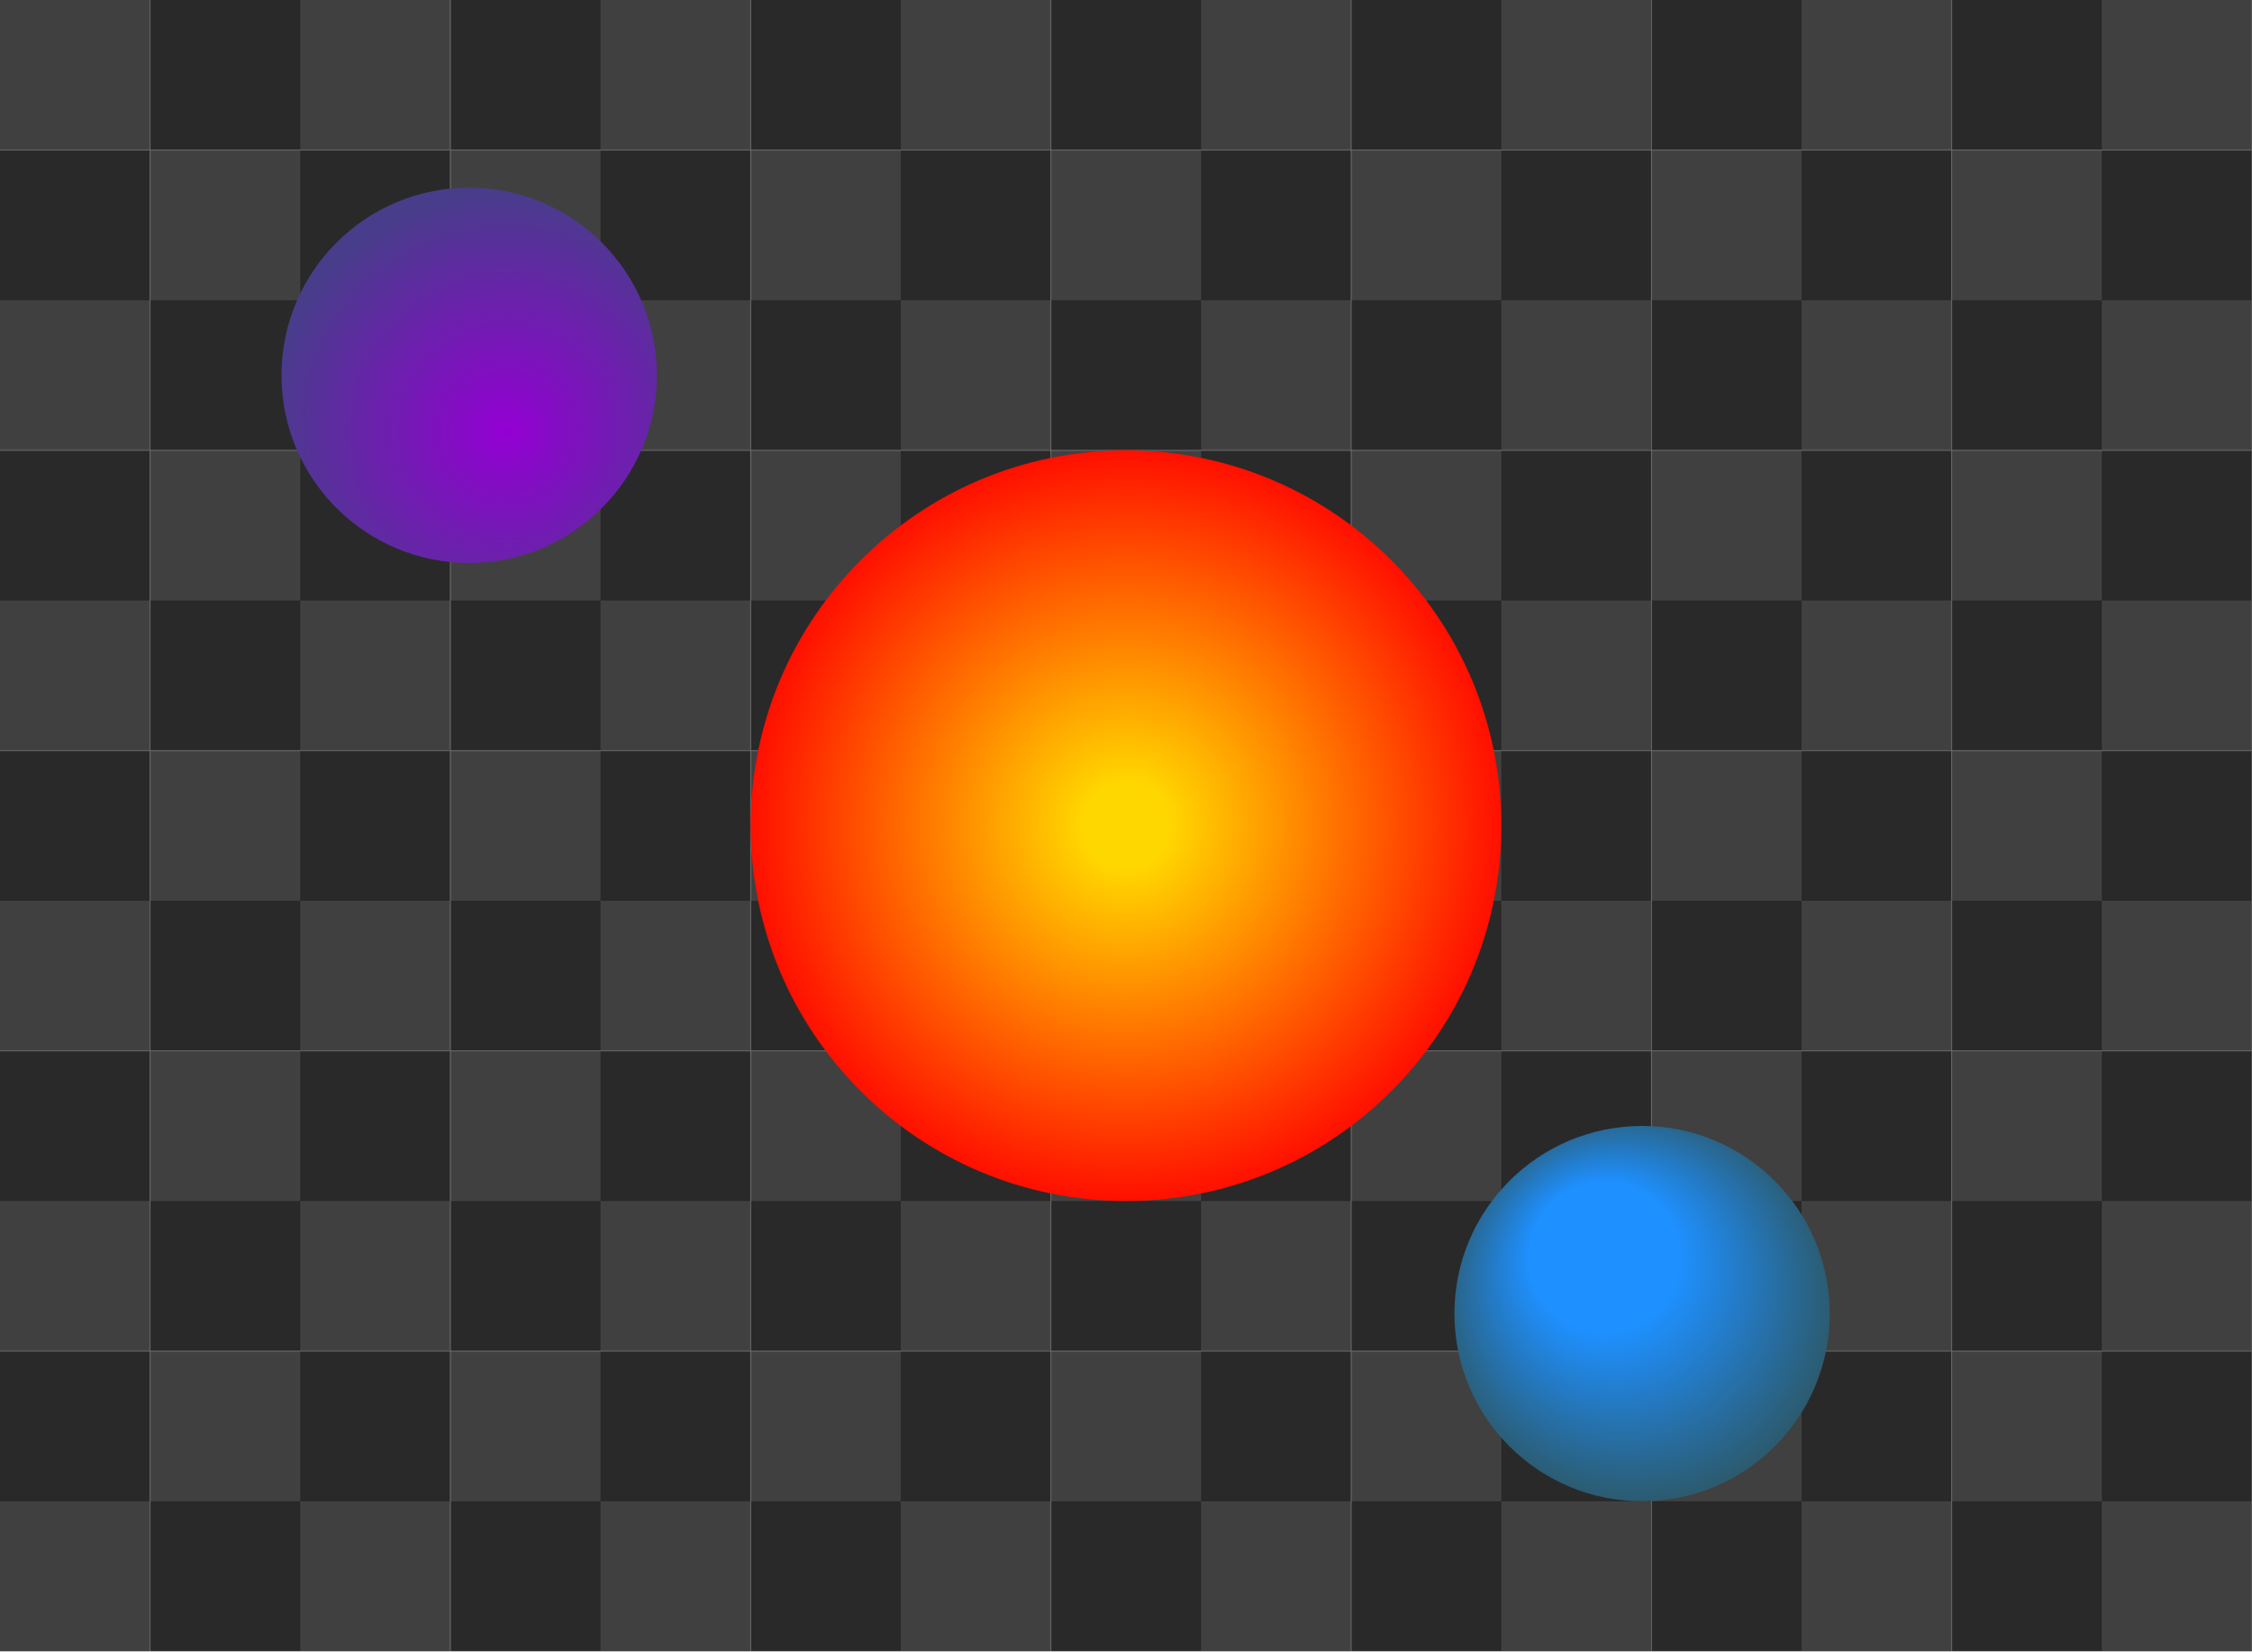
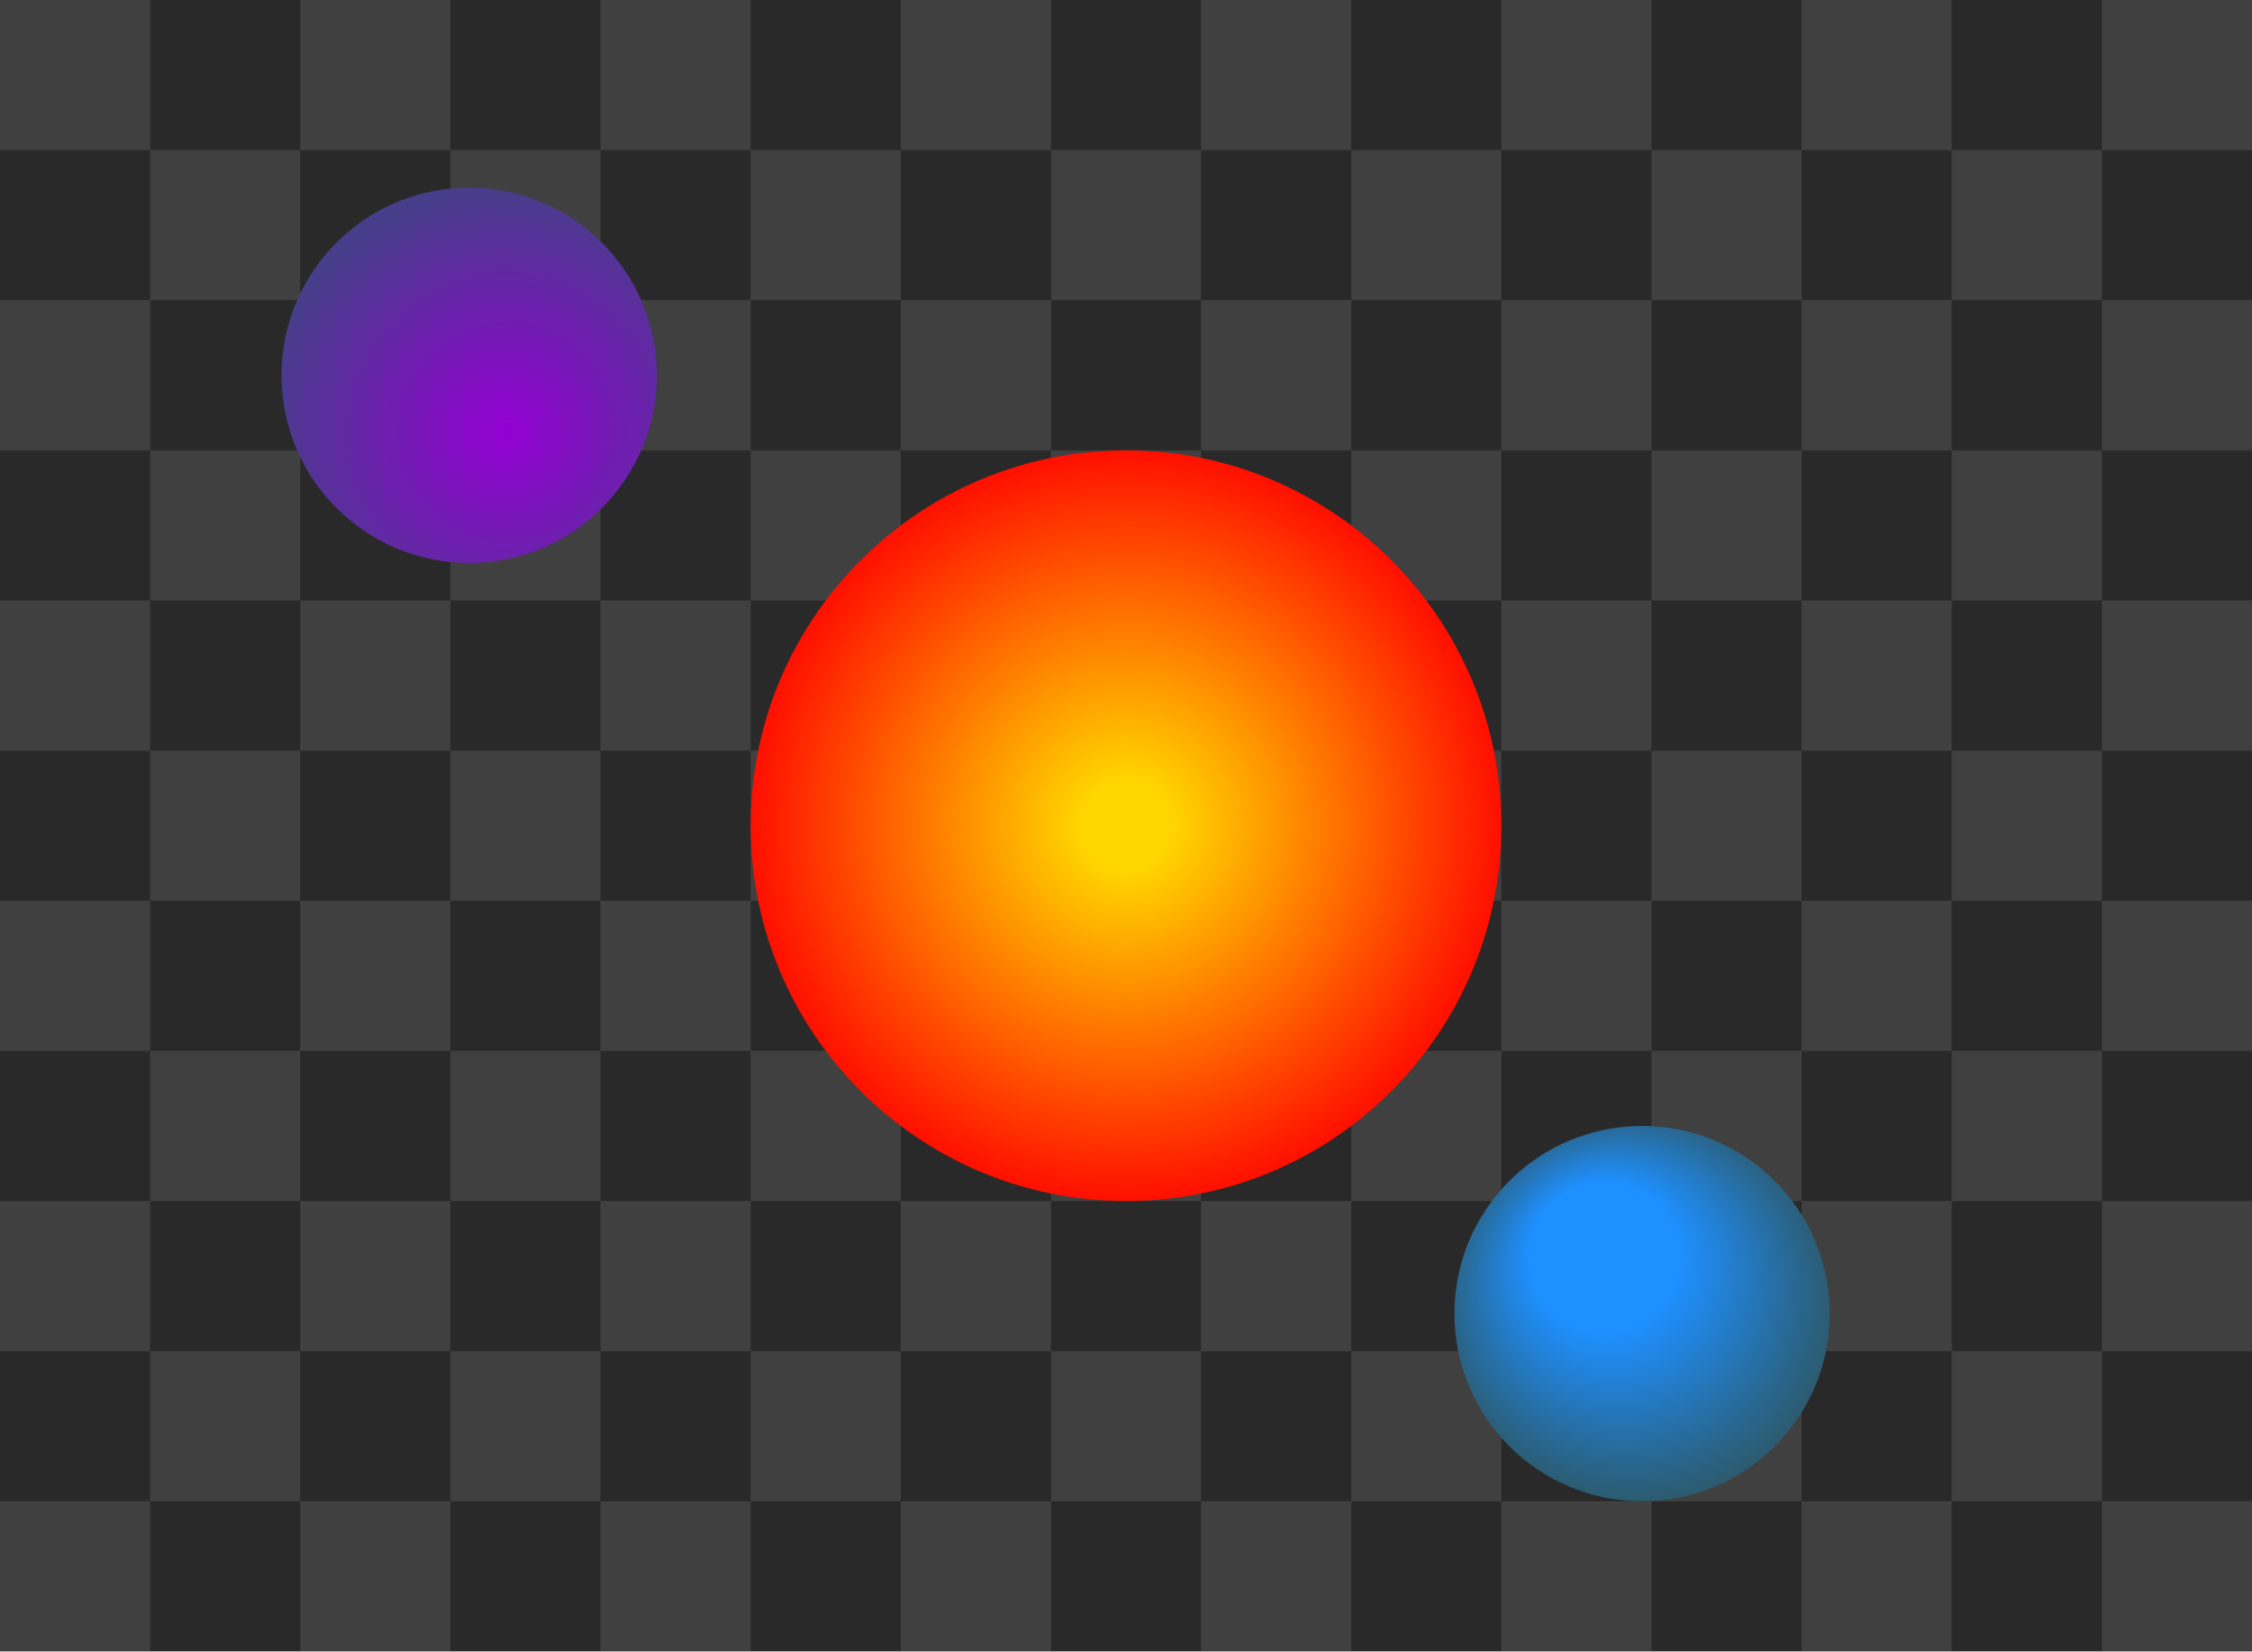
<svg xmlns="http://www.w3.org/2000/svg" width="480" height="352">
  <defs>
    <pattern id="checkerboard" x="0" y="0" width="64" height="64" patternUnits="userSpaceOnUse">
-       <rect x="0" y="0" width="32" height="32" fill="#404040" />
+       <rect x="0" y="0" width="64" height="64" fill="#404040" />
      <rect x="32" y="0" width="32" height="32" fill="#292929" />
      <rect x="0" y="32" width="32" height="32" fill="#292929" />
-       <rect x="32" y="32" width="32" height="32" fill="#404040" />
    </pattern>
    <radialGradient id="red" cx="240" cy="176" r="90" gradientUnits="userSpaceOnUse">
      <stop offset="10%" stop-color="gold" />
      <stop offset="95%" stop-color="red" />
    </radialGradient>
    <radialGradient id="blue" cx="0.6" cy="0.65" r="0.8">
      <stop stop-color="darkviolet" />
      <stop offset="80%" stop-color="darkslateblue" />
    </radialGradient>
    <radialGradient id="green" fx="0.4" fy="0.35" fr="0.2" r="0.6">
      <stop stop-color="dodgerblue" />
      <stop offset="100%" stop-color="darkslategray" />
    </radialGradient>
    <rect id="frame" x="160" y="96" width="160" height="160" />
  </defs>
  <rect x="0" y="0" width="480" height="352" fill="url(#checkerboard)" />
  <circle cx="240" cy="176" r="80" fill="url(#red)" />
  <circle cx="100" cy="80" r="40" fill="url(#blue)" />
  <circle cx="350" cy="280" r="40" fill="url(#green)" />
</svg>
